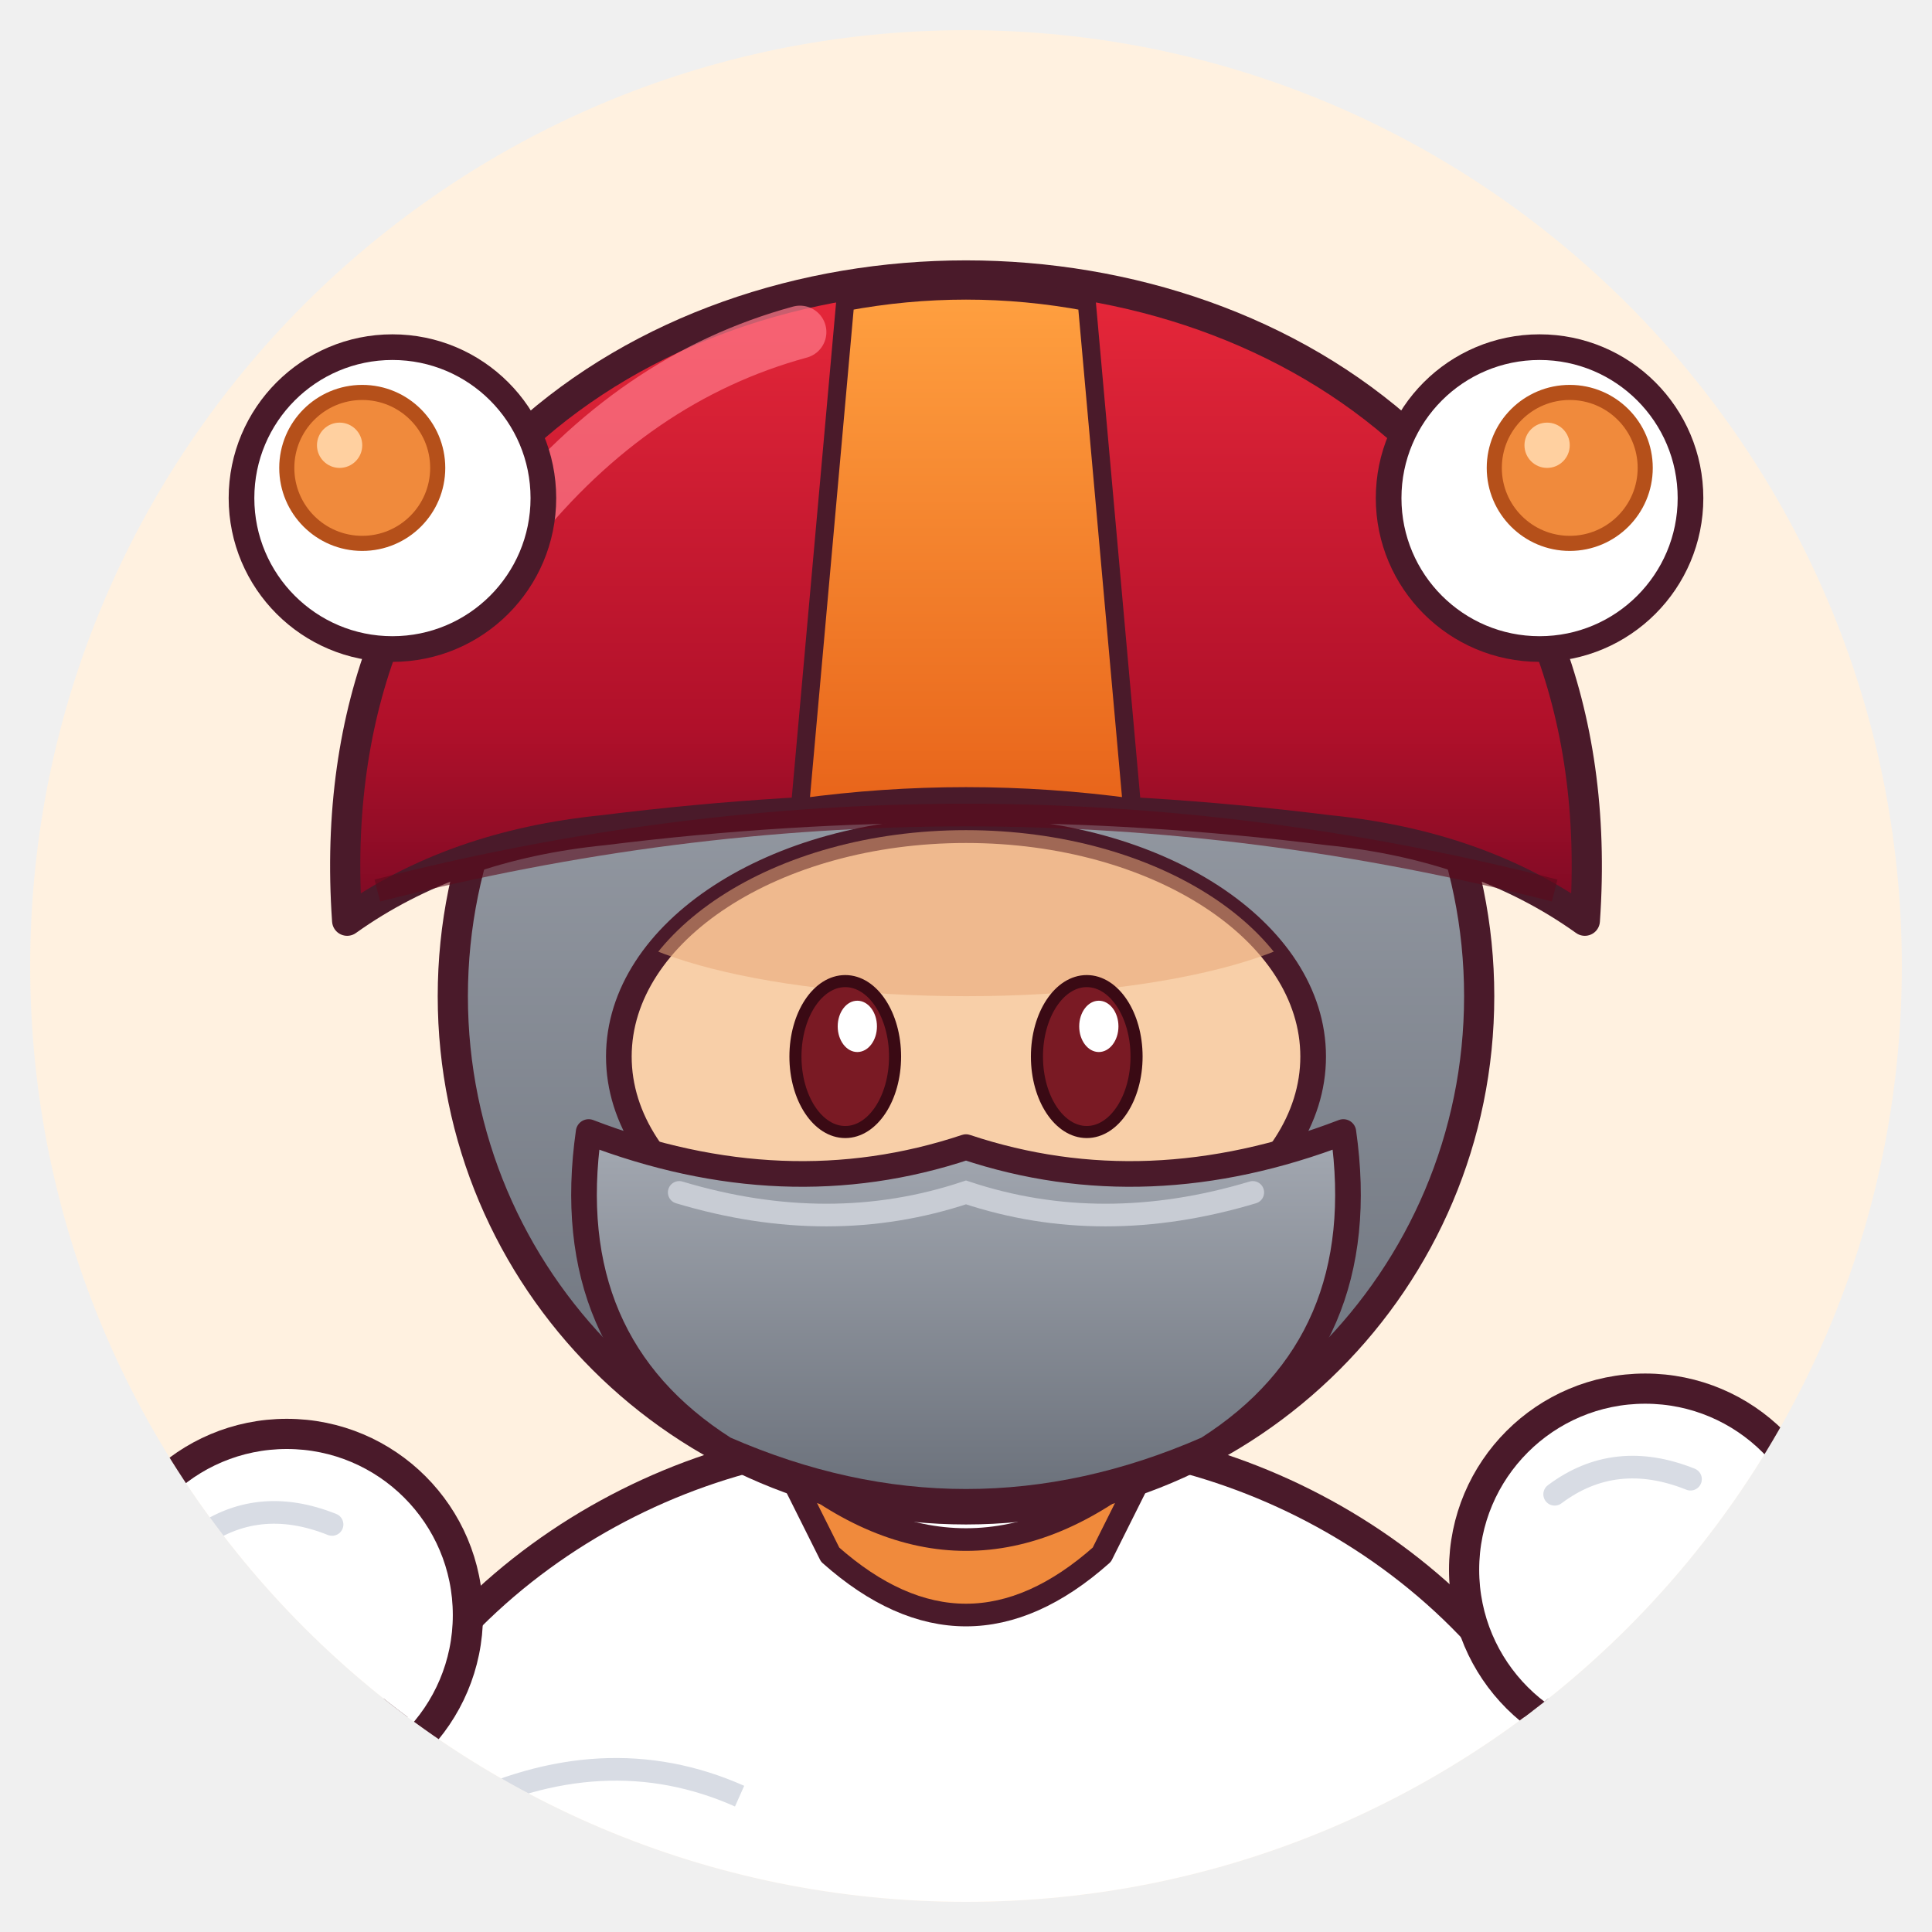
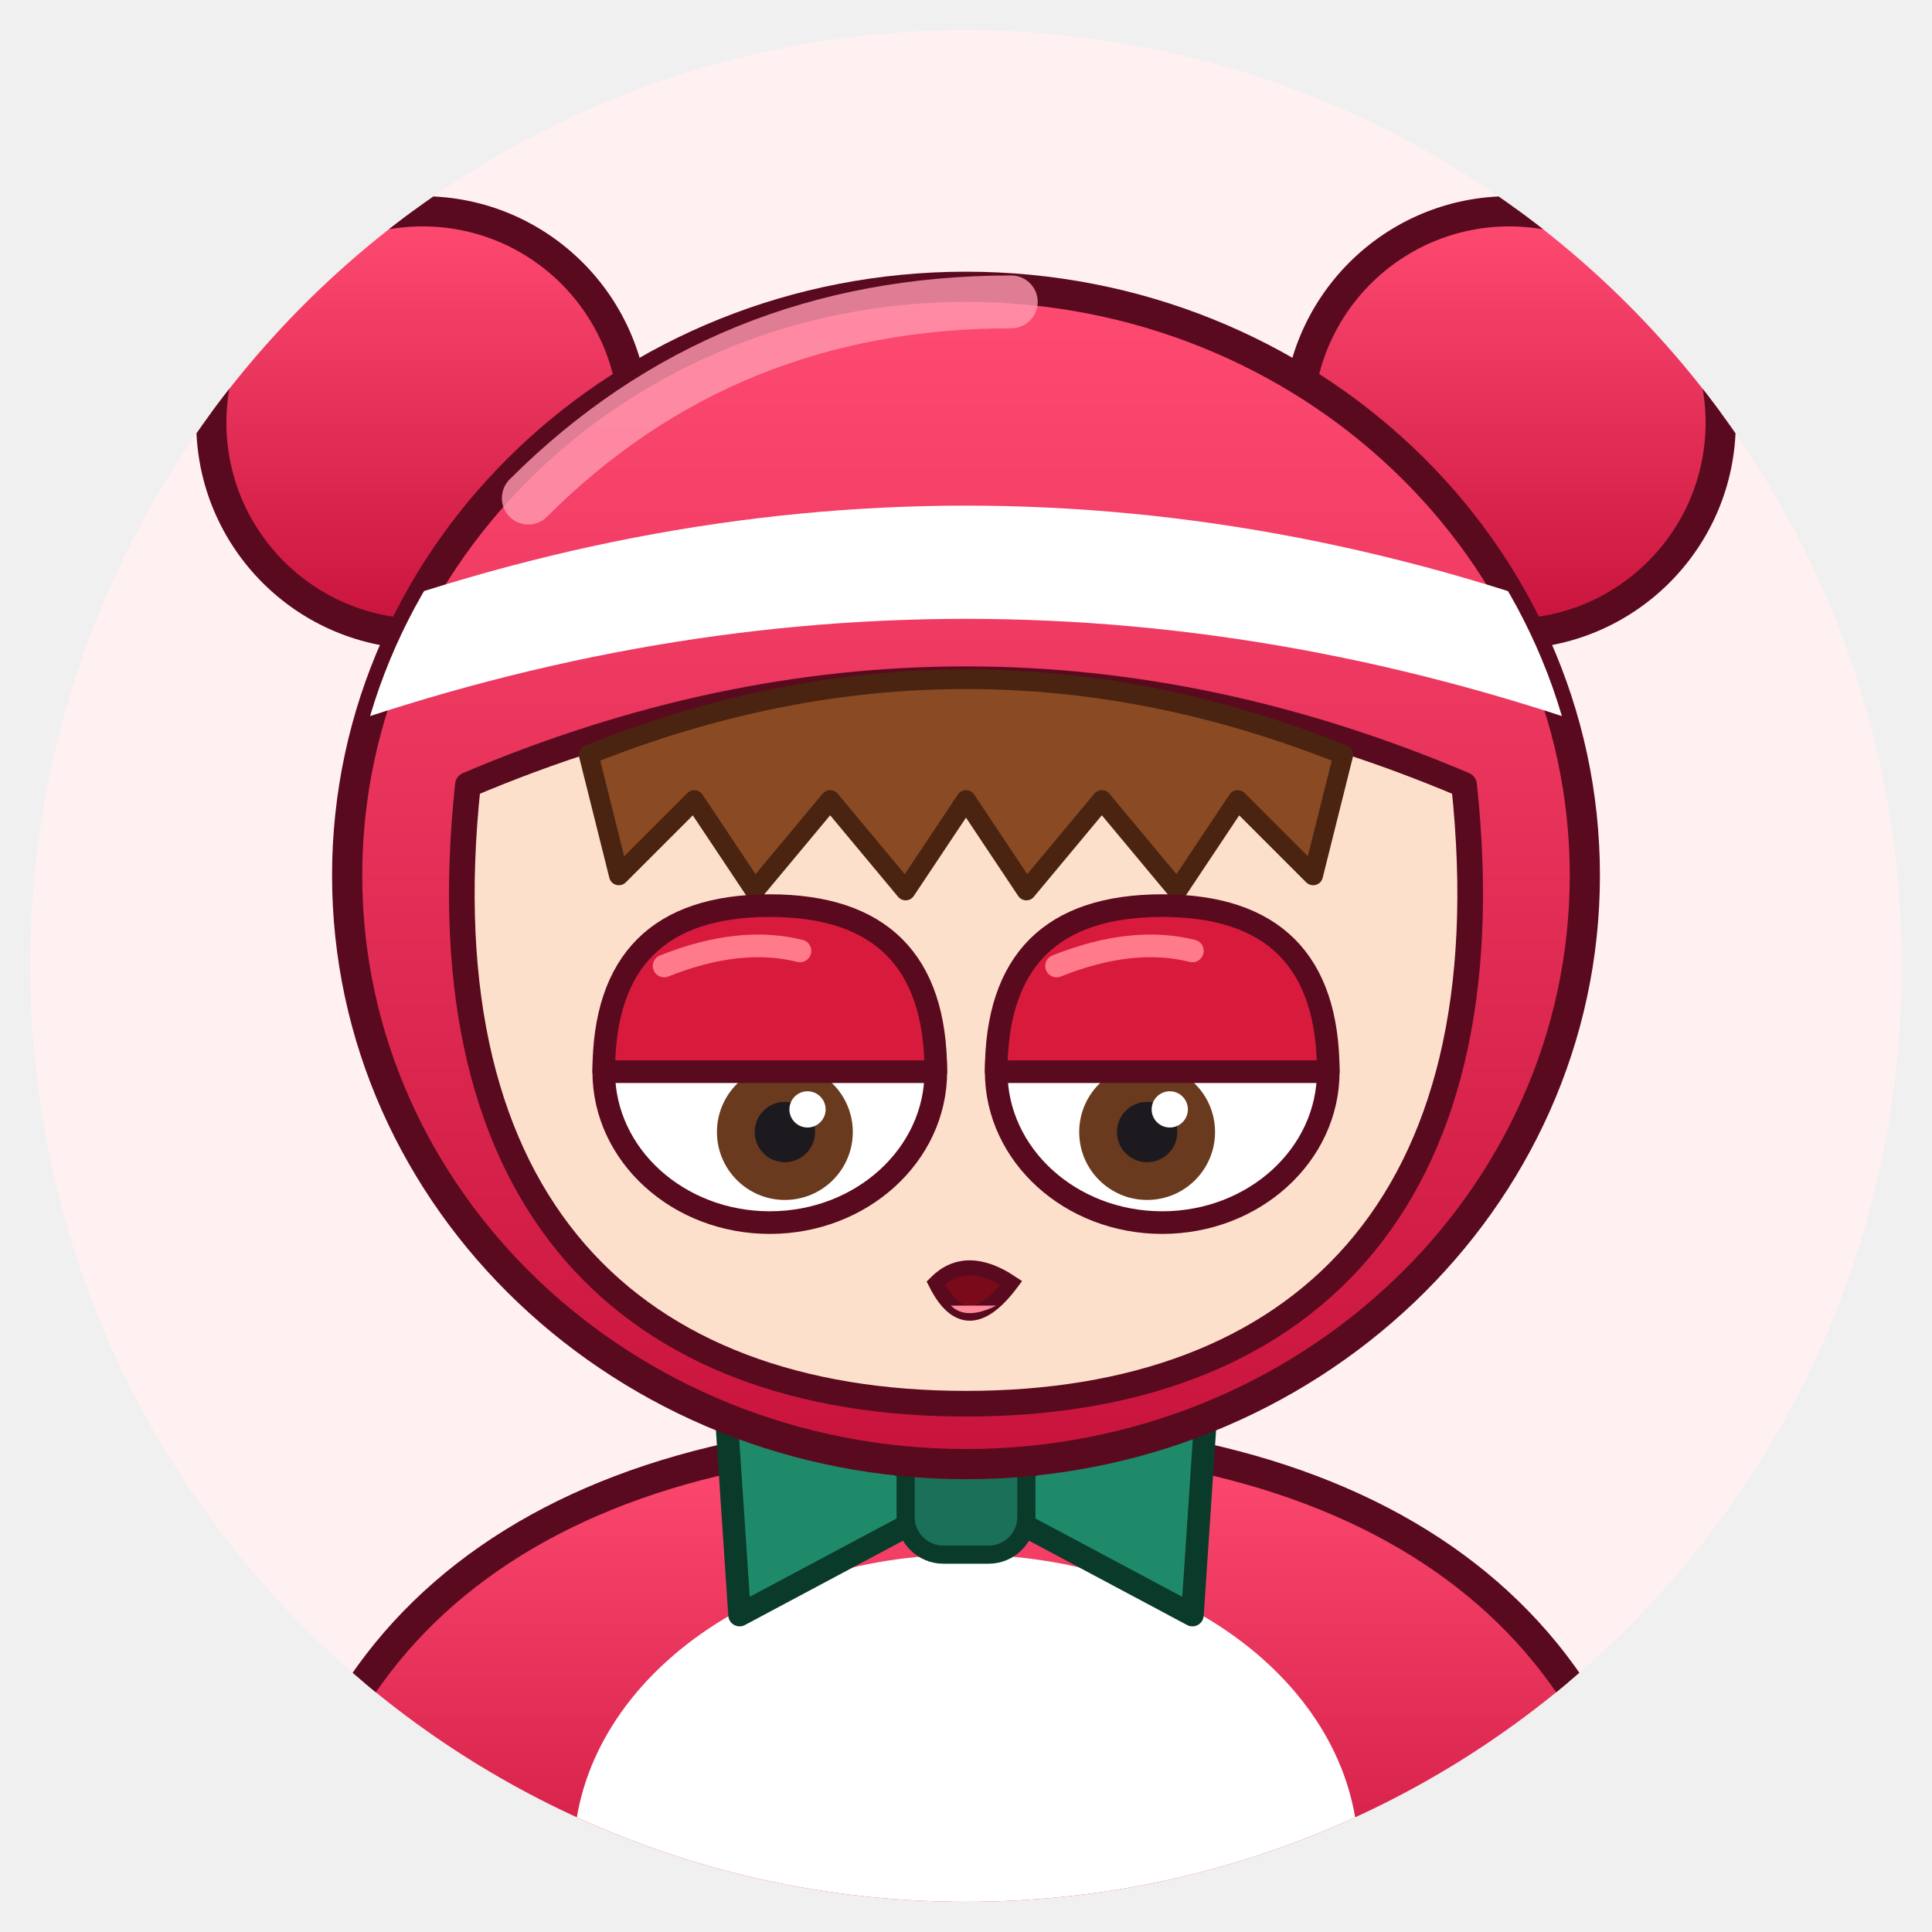
<svg xmlns="http://www.w3.org/2000/svg" viewBox="0 0 256 256" width="256" height="256">
  <defs>
-     <linearGradient id="hel" x1="0" y1="0" x2="0" y2="1">
-       <stop offset="0" stop-color="#e8283a" />
-       <stop offset=".7" stop-color="#b0102a" />
-       <stop offset="1" stop-color="#7a0a24" />
-     </linearGradient>
-     <linearGradient id="stripe" x1="0" y1="0" x2="0" y2="1">
-       <stop offset="0" stop-color="#ffa040" />
-       <stop offset="1" stop-color="#e8641a" />
-     </linearGradient>
-     <linearGradient id="grey" x1="0" y1="0" x2="0" y2="1">
-       <stop offset="0" stop-color="#a4a9b2" />
-       <stop offset="1" stop-color="#6a707a" />
+     <linearGradient id="hood" x1="0" y1="0" x2="0" y2="1">
+       <stop offset="0" stop-color="#ff4a72" />
+       <stop offset="1" stop-color="#c8143c" />
    </linearGradient>
    <clipPath id="cc">
      <circle cx="128" cy="128" r="124" />
    </clipPath>
-     <clipPath id="win">
-       <ellipse cx="128" cy="140" rx="46" ry="30" />
+     <clipPath id="hc">
+       <ellipse cx="128" cy="116" rx="82" ry="78" />
    </clipPath>
  </defs>
-   <circle cx="128" cy="128" r="124" fill="#fff1e0" />
+   <circle cx="128" cy="128" r="124" fill="#fff0f2" />
  <g clip-path="url(#cc)">
-     <path d="M40 262 C44 222 74 198 104 192 L152 192 C182 198 212 222 216 262 Z" fill="#ffffff" stroke="#4a1a2a" stroke-width="4" />
-     <path d="M104 194 Q128 214 152 194 L146 206 Q128 222 110 206 Z" fill="#f08a3c" stroke="#4a1a2a" stroke-width="3" stroke-linejoin="round" />
-     <path d="M60 240 Q80 230 98 238" fill="none" stroke="#d8dce4" stroke-width="3" />
-     <circle cx="38" cy="214" r="24" fill="#ffffff" stroke="#4a1a2a" stroke-width="4" />
-     <path d="M26 204 q8 -6 18 -2" fill="none" stroke="#d8dce4" stroke-width="3" stroke-linecap="round" />
-     <circle cx="218" cy="208" r="24" fill="#ffffff" stroke="#4a1a2a" stroke-width="4" />
-     <path d="M206 198 q8 -6 18 -2" fill="none" stroke="#d8dce4" stroke-width="3" stroke-linecap="round" />
-     <circle cx="128" cy="132" r="68" fill="url(#grey)" stroke="#4a1a2a" stroke-width="4" />
-     <ellipse cx="128" cy="140" rx="46" ry="30" fill="#f8cfa8" stroke="#4a1a2a" stroke-width="3.4" />
-     <g clip-path="url(#win)">
-       <ellipse cx="128" cy="118" rx="50" ry="14" fill="#e8a878" opacity=".55" />
+     <path d="M36 262 C38 216 72 190 128 190 C184 190 218 216 220 262 Z" fill="url(#hood)" stroke="#5a0a1e" stroke-width="4" />
+     <ellipse cx="128" cy="246" rx="52" ry="40" fill="#ffffff" />
+     <path d="M128 198 L96 184 L98 214 Z M128 198 L160 184 L158 214 Z" fill="#1f8a6a" stroke="#0a3a2a" stroke-width="3" stroke-linejoin="round" />
+     <rect x="120" y="190" width="16" height="16" rx="5" fill="#1a7058" stroke="#0a3a2a" stroke-width="2.4" />
+     <circle cx="56" cy="56" r="28" fill="url(#hood)" stroke="#5a0a1e" stroke-width="4" />
+     <circle cx="200" cy="56" r="28" fill="url(#hood)" stroke="#5a0a1e" stroke-width="4" />
+     <ellipse cx="128" cy="116" rx="82" ry="78" fill="url(#hood)" stroke="#5a0a1e" stroke-width="4" />
+     <path d="M70 66 q26 -26 64 -26" fill="none" stroke="#ff9ab0" stroke-width="7" stroke-linecap="round" opacity=".8" />
+     <path d="M62 104 Q128 76 194 104 C200 160 172 186 128 186 C84 186 56 160 62 104 Z" fill="#fde0cc" stroke="#5a0a1e" stroke-width="3.4" stroke-linejoin="round" />
+     <g clip-path="url(#hc)">
+       <path d="M40 84 Q128 50 216 84 L216 98 Q128 66 40 98 Z" fill="#ffffff" />
    </g>
-     <ellipse cx="112" cy="140" rx="6.6" ry="10" fill="#7a1a24" stroke="#3a0a14" stroke-width="1.6" />
-     <ellipse cx="113.6" cy="136" rx="2.6" ry="3.4" fill="#fff" />
-     <ellipse cx="144" cy="140" rx="6.6" ry="10" fill="#7a1a24" stroke="#3a0a14" stroke-width="1.6" />
-     <ellipse cx="145.6" cy="136" rx="2.6" ry="3.4" fill="#fff" />
-     <path d="M78 150 Q104 160 128 152 Q152 160 178 150 Q182 178 160 192 Q128 206 96 192 Q74 178 78 150 Z" fill="url(#grey)" stroke="#4a1a2a" stroke-width="3.4" stroke-linejoin="round" />
-     <path d="M90 158 Q110 164 128 158 Q146 164 166 158" fill="none" stroke="#c8ccd4" stroke-width="3" stroke-linecap="round" />
-     <path d="M46 122 C38 8 218 8 210 122 Q196 112 176 110 Q128 104 80 110 Q60 112 46 122 Z" fill="url(#hel)" stroke="#4a1a2a" stroke-width="4" stroke-linejoin="round" />
-     <path d="M112 40 Q128 37 144 40 L150 107 Q128 104 106 107 Z" fill="url(#stripe)" stroke="#4a1a2a" stroke-width="2.4" stroke-linejoin="round" />
-     <path d="M68 70 Q84 50 106 44" fill="none" stroke="#ff7a8a" stroke-width="7" stroke-linecap="round" opacity=".7" />
-     <path d="M50 118 Q128 98 206 118" fill="none" stroke="#5a0a1a" stroke-width="3" opacity=".6" />
-     <g stroke="#4a1a2a" stroke-width="3.4">
-       <circle cx="52" cy="66" r="20" fill="#ffffff" />
-       <circle cx="204" cy="66" r="20" fill="#ffffff" />
-     </g>
-     <circle cx="48" cy="62" r="10" fill="#f08a3c" stroke="#b5501a" stroke-width="2" />
-     <circle cx="208" cy="62" r="10" fill="#f08a3c" stroke="#b5501a" stroke-width="2" />
-     <circle cx="45" cy="59" r="3" fill="#ffd0a0" />
-     <circle cx="205" cy="59" r="3" fill="#ffd0a0" />
+     <path d="M78 100 Q128 80 178 100 L174 116 L164 106 L156 118 L146 106 L136 118 L128 106 L120 118 L110 106 L100 118 L92 106 L82 116 Z" fill="#8a4a24" stroke="#4a2410" stroke-width="2.6" stroke-linejoin="round" />
+     <ellipse cx="102" cy="142" rx="22" ry="20" fill="#ffffff" stroke="#5a0a1e" stroke-width="3" />
+     <ellipse cx="154" cy="142" rx="22" ry="20" fill="#ffffff" stroke="#5a0a1e" stroke-width="3" />
+     <circle cx="104" cy="150" r="9" fill="#6a3a1e" />
+     <circle cx="152" cy="150" r="9" fill="#6a3a1e" />
+     <circle cx="104" cy="150" r="4" fill="#1c1a1e" />
+     <circle cx="152" cy="150" r="4" fill="#1c1a1e" />
+     <circle cx="107" cy="147" r="2.4" fill="#fff" />
+     <circle cx="155" cy="147" r="2.4" fill="#fff" />
+     <path d="M80 142 Q80 120 102 120 Q124 120 124 142 Z" fill="#d81b3c" stroke="#5a0a1e" stroke-width="3" stroke-linejoin="round" />
+     <path d="M132 142 Q132 120 154 120 Q176 120 176 142 Z" fill="#d81b3c" stroke="#5a0a1e" stroke-width="3" stroke-linejoin="round" />
+     <path d="M88 128 q10 -4 18 -2 M140 128 q10 -4 18 -2" fill="none" stroke="#ff7a8a" stroke-width="3" stroke-linecap="round" />
+     <path d="M124 170 Q128 178 134 170 Q128 166 124 170 Z" fill="#7a0a1a" stroke="#5a0a1e" stroke-width="2" />
+     <path d="M126 173 q2 2 6 0" fill="#ff8a9a" />
  </g>
</svg>
